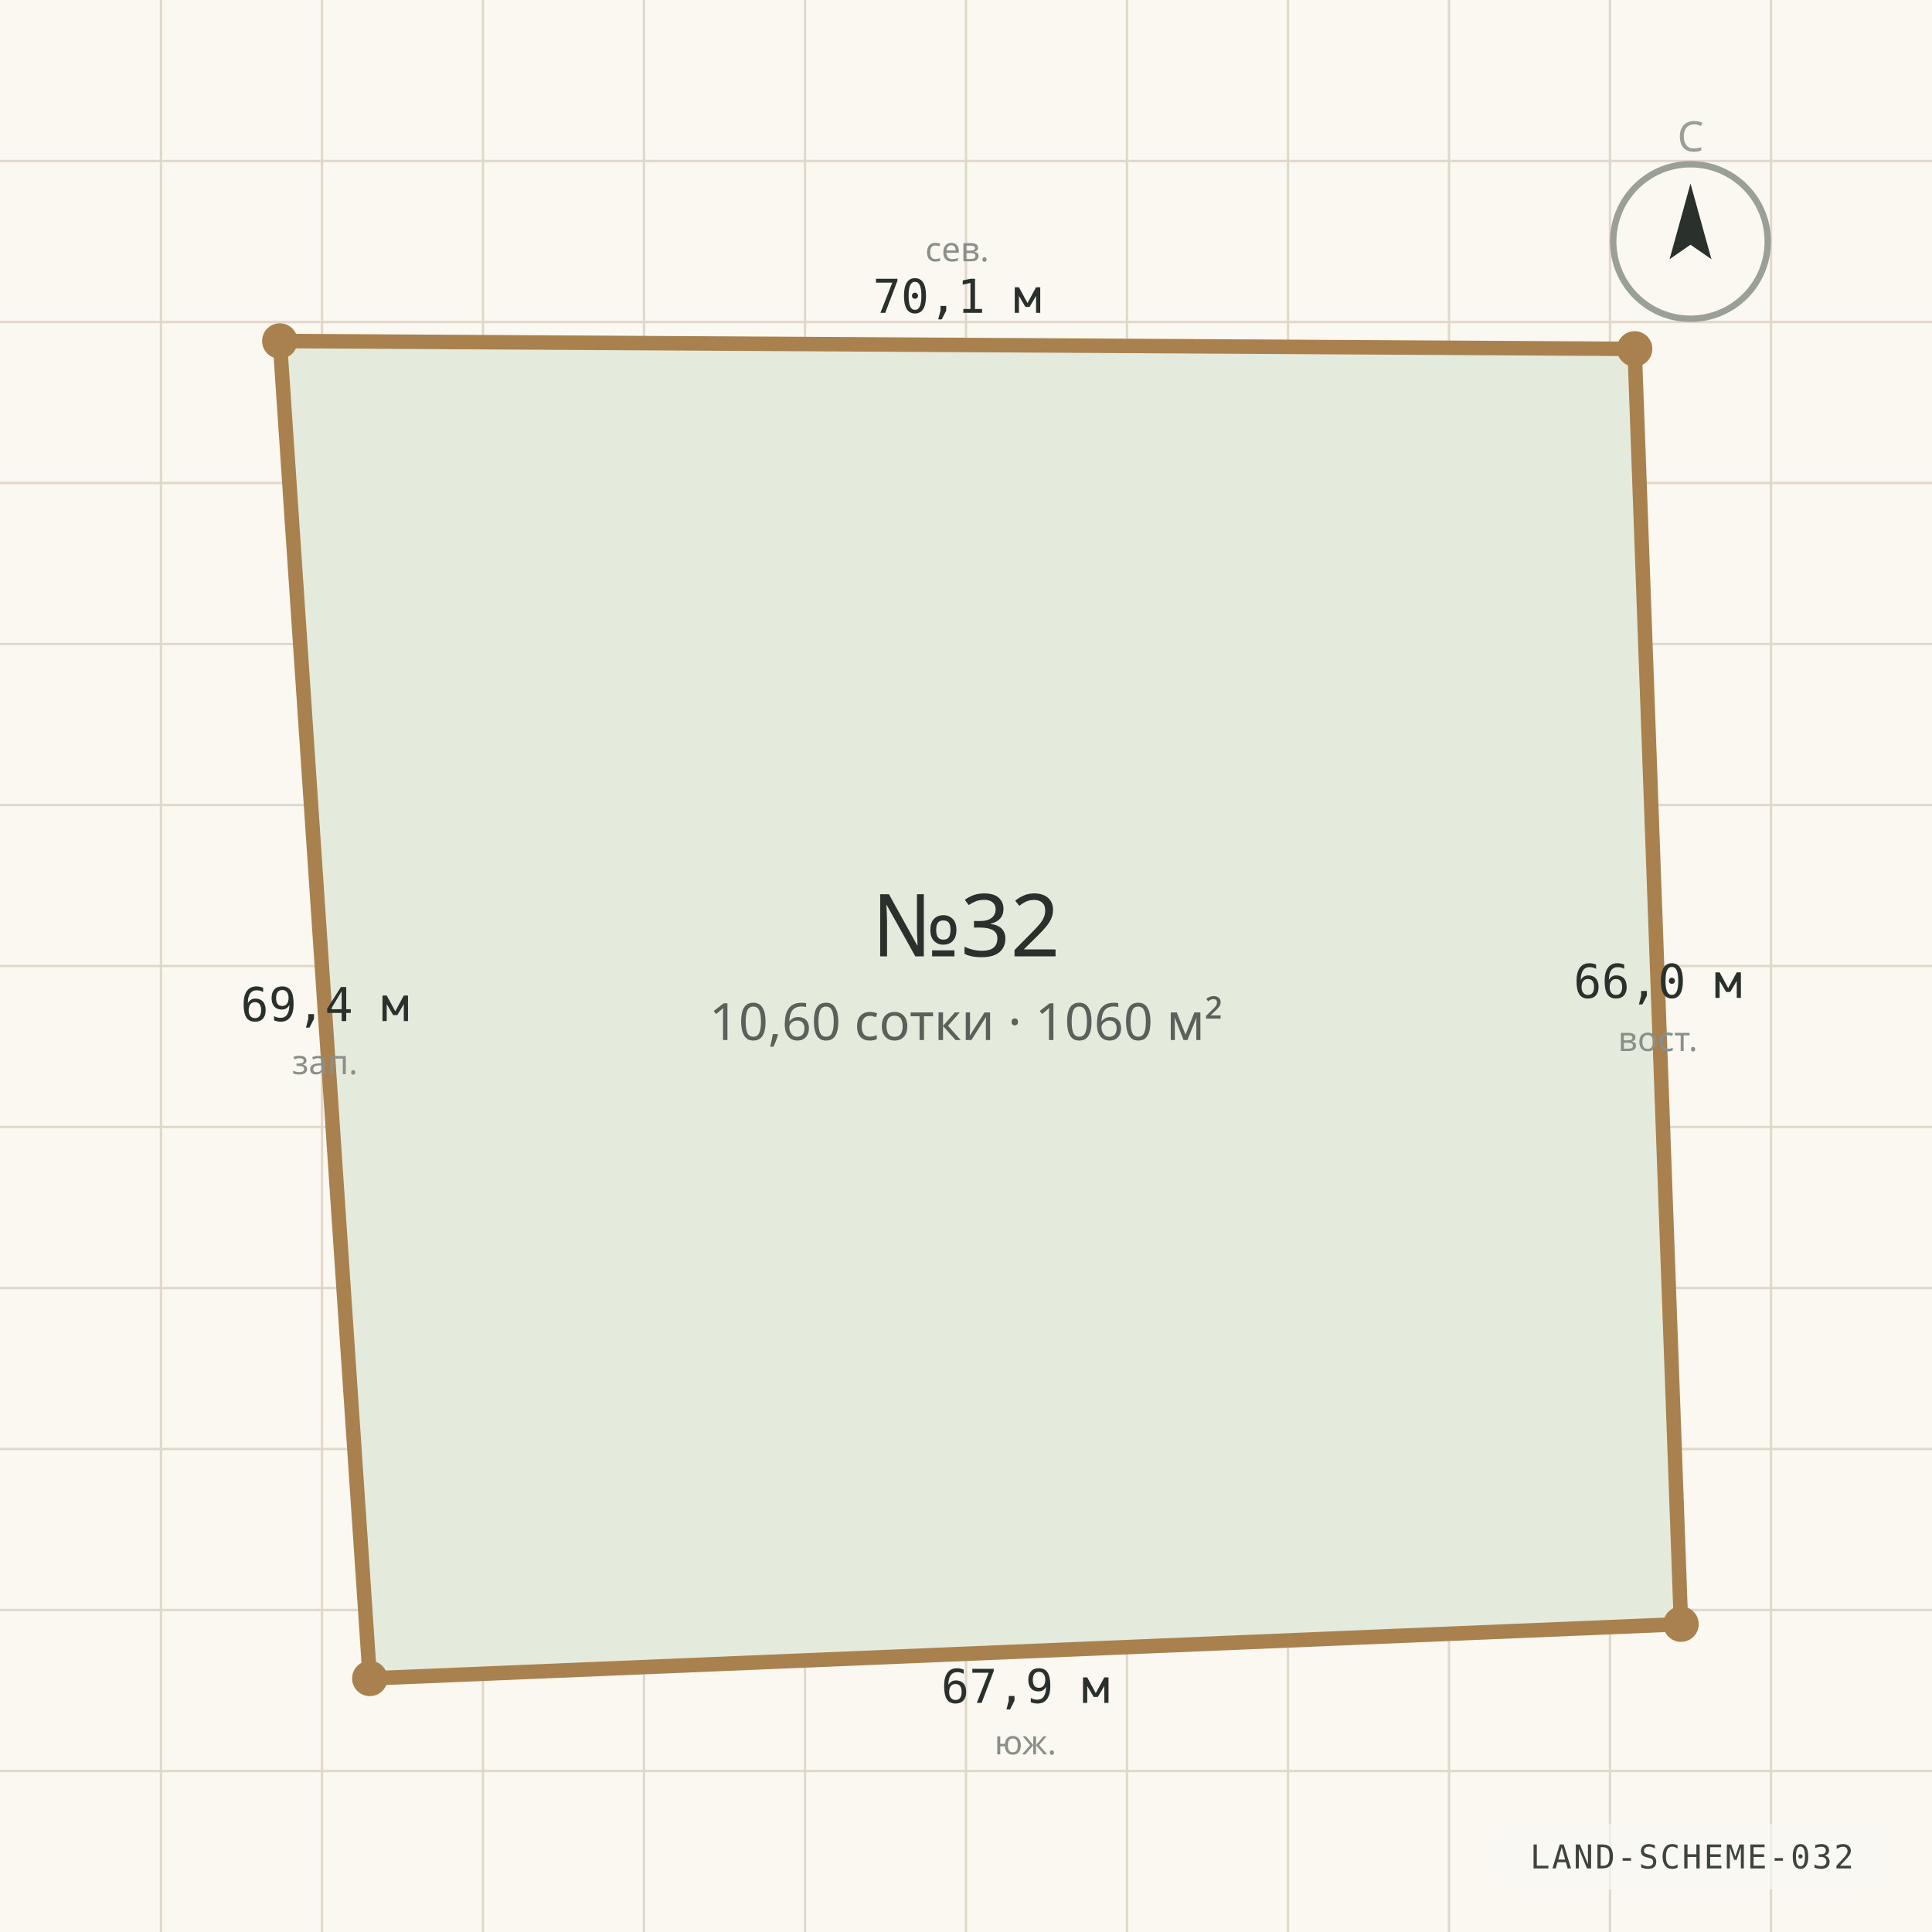
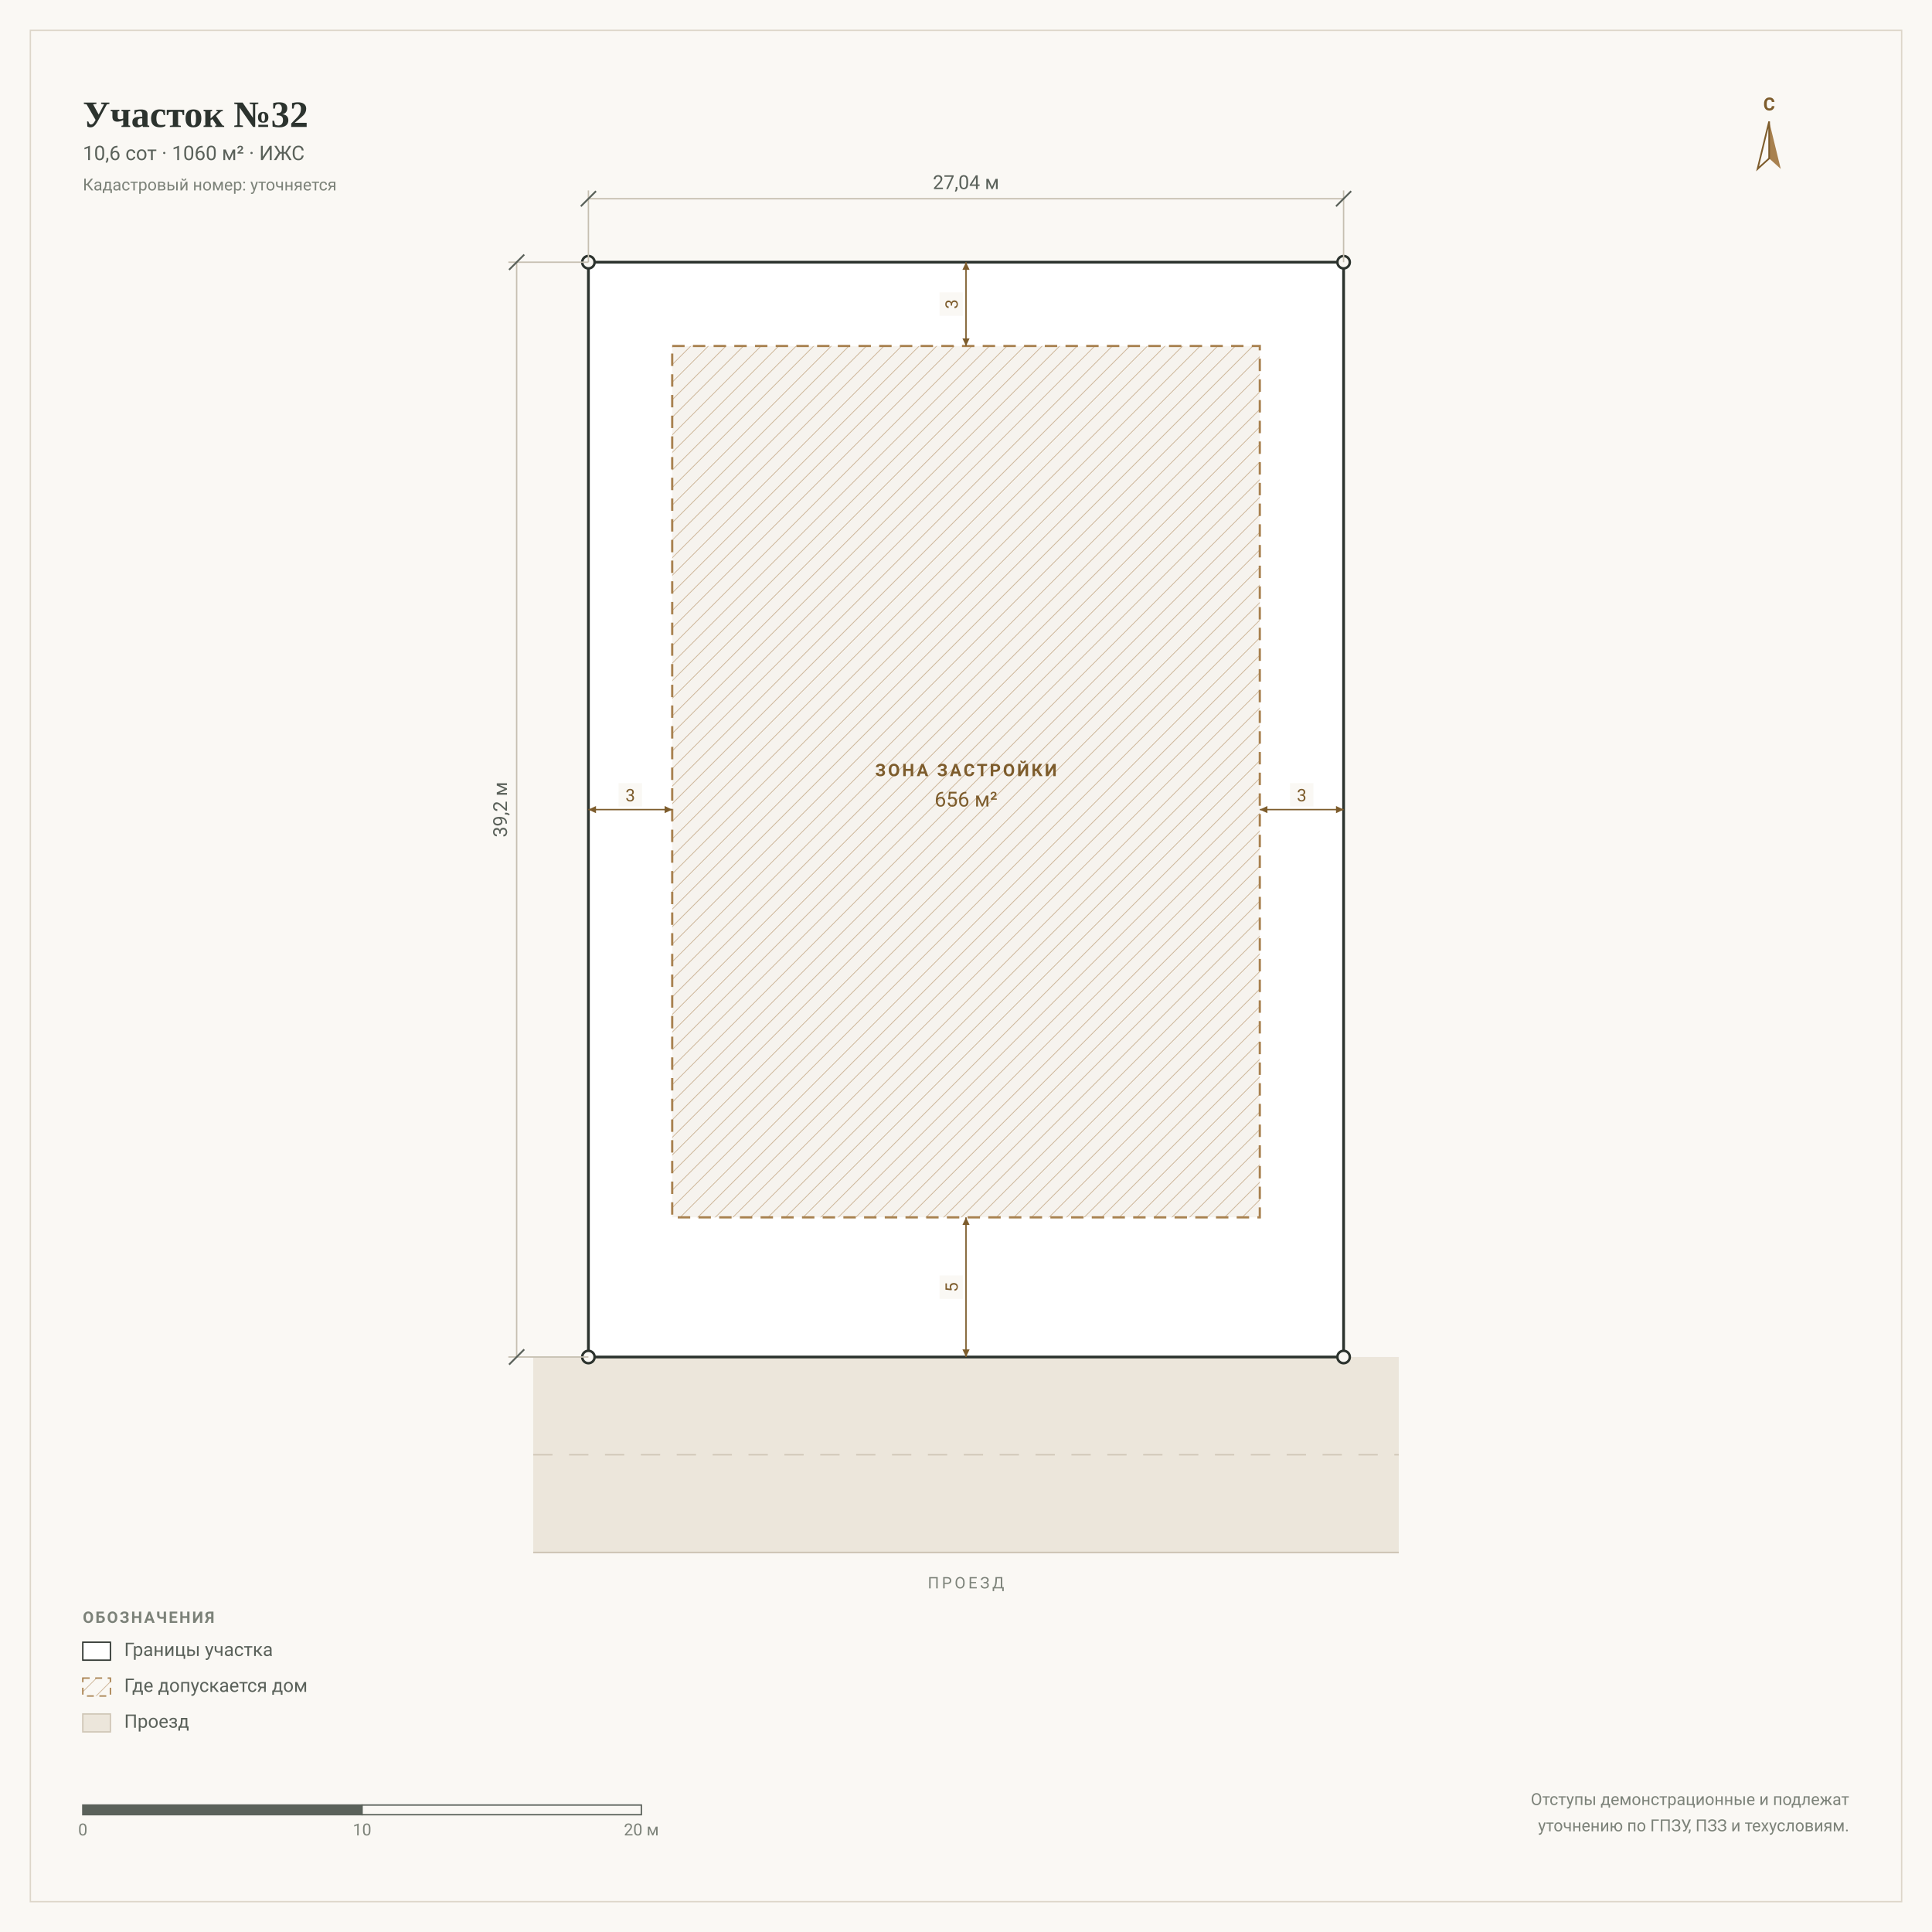
- <svg xmlns="http://www.w3.org/2000/svg" viewBox="0 0 1200 1200" width="1200" height="1200" role="img" aria-label="Схема границ участка №32" preserveAspectRatio="xMidYMid slice">
-   <rect width="1200" height="1200" fill="#FBF8F2" />
-   <g stroke="#E0D9CB" stroke-width="1.5">
-     <line x1="0" y1="100.0" x2="1200" y2="100.0" />
-     <line x1="100.0" y1="0" x2="100.0" y2="1200" />
-     <line x1="0" y1="200.0" x2="1200" y2="200.0" />
-     <line x1="200.0" y1="0" x2="200.0" y2="1200" />
-     <line x1="0" y1="300.0" x2="1200" y2="300.0" />
-     <line x1="300.0" y1="0" x2="300.0" y2="1200" />
-     <line x1="0" y1="400.0" x2="1200" y2="400.0" />
-     <line x1="400.0" y1="0" x2="400.0" y2="1200" />
-     <line x1="0" y1="500.0" x2="1200" y2="500.0" />
-     <line x1="500.0" y1="0" x2="500.0" y2="1200" />
-     <line x1="0" y1="600.0" x2="1200" y2="600.0" />
-     <line x1="600.0" y1="0" x2="600.0" y2="1200" />
-     <line x1="0" y1="700.0" x2="1200" y2="700.0" />
-     <line x1="700.0" y1="0" x2="700.0" y2="1200" />
-     <line x1="0" y1="800.0" x2="1200" y2="800.0" />
-     <line x1="800.0" y1="0" x2="800.0" y2="1200" />
-     <line x1="0" y1="900.0" x2="1200" y2="900.0" />
-     <line x1="900.0" y1="0" x2="900.0" y2="1200" />
-     <line x1="0" y1="1000.0" x2="1200" y2="1000.0" />
-     <line x1="1000.0" y1="0" x2="1000.0" y2="1200" />
-     <line x1="0" y1="1100.0" x2="1200" y2="1100.0" />
-     <line x1="1100.0" y1="0" x2="1100.0" y2="1200" />
+ <svg xmlns="http://www.w3.org/2000/svg" viewBox="0 0 1400 1400" width="1400" height="1400" role="img" aria-label="Схема участка №32: границы, отступы и зона застройки" font-family="'TT Commons Pro',-apple-system,BlinkMacSystemFont,'Segoe UI',Roboto,'Helvetica Neue',Arial,sans-serif">
+   <defs>
+     <pattern id="h-build" patternUnits="userSpaceOnUse" width="9" height="9" patternTransform="rotate(45)">
+       <line x1="0" y1="0" x2="0" y2="9" stroke="#a8814f" stroke-width="1.1" opacity=".5" />
+     </pattern>
+     <pattern id="h-sold" patternUnits="userSpaceOnUse" width="7" height="7" patternTransform="rotate(45)">
+       <line x1="0" y1="0" x2="0" y2="7" stroke="#7c8279" stroke-width="1" opacity=".45" />
+     </pattern>
+     <pattern id="h-forest" patternUnits="userSpaceOnUse" width="14" height="14">
+       <circle cx="4" cy="4" r="1.5" fill="#9fb188" opacity=".55" />
+       <circle cx="11" cy="10" r="1.1" fill="#9fb188" opacity=".4" />
+     </pattern>
+     <pattern id="h-water" patternUnits="userSpaceOnUse" width="26" height="12">
+       <path d="M0 6q6.5 -3 13 0t13 0" fill="none" stroke="#7d939b" stroke-width="1" opacity=".35" />
+     </pattern>
+   </defs>
+   <rect width="1400" height="1400" fill="#faf8f4" />
+   <rect x="386.381" y="983.333" width="627.238" height="141.667" fill="#ece6db" />
+   <line x1="386.381" y1="1125" x2="1013.619" y2="1125" stroke="#cfc6b6" stroke-width="1.2" />
+   <line x1="386.381" y1="1054.167" x2="1013.619" y2="1054.167" stroke="#cfc6b6" stroke-width="1" stroke-dasharray="14 12" />
+   <text x="700" y="1151" font-size="11.5" fill="#7c8279" text-anchor="middle" font-weight="400" letter-spacing="2">ПРОЕЗД</text>
+   <rect x="426.381" y="190" width="547.238" height="793.333" fill="#ffffff" stroke="#2c332e" stroke-width="2" />
+   <rect x="487.095" y="250.714" width="425.81" height="631.429" fill="#a8814f" opacity=".10" />
+   <rect x="487.095" y="250.714" width="425.81" height="631.429" fill="url(#h-build)" />
+   <rect x="487.095" y="250.714" width="425.81" height="631.429" fill="none" stroke="#a8814f" stroke-width="1.6" stroke-dasharray="9 6" />
+   <circle cx="426.381" cy="190" r="4.5" fill="#faf8f4" stroke="#2c332e" stroke-width="1.8" />
+   <circle cx="973.619" cy="190" r="4.5" fill="#faf8f4" stroke="#2c332e" stroke-width="1.8" />
+   <circle cx="426.381" cy="983.333" r="4.5" fill="#faf8f4" stroke="#2c332e" stroke-width="1.8" />
+   <circle cx="973.619" cy="983.333" r="4.5" fill="#faf8f4" stroke="#2c332e" stroke-width="1.8" />
+   <line x1="426.381" y1="190" x2="426.381" y2="138" stroke="#c6bfb1" stroke-width="1" />
+   <line x1="973.619" y1="190" x2="973.619" y2="138" stroke="#c6bfb1" stroke-width="1" />
+   <line x1="426.381" y1="144" x2="973.619" y2="144" stroke="#c6bfb1" stroke-width="1" />
+   <line x1="420.881" y1="149.5" x2="431.881" y2="138.5" stroke="#5a615a" stroke-width="1.3" />
+   <line x1="968.119" y1="149.5" x2="979.119" y2="138.5" stroke="#5a615a" stroke-width="1.3" />
+   <rect x="667.56" y="122.258" width="64.88" height="18.9" fill="#faf8f4" />
+   <text x="700" y="137" font-size="14" fill="#5a615a" text-anchor="middle" font-weight="400">27,04 м</text>
+   <line x1="426.381" y1="190" x2="368.381" y2="190" stroke="#c6bfb1" stroke-width="1" />
+   <line x1="426.381" y1="983.333" x2="368.381" y2="983.333" stroke="#c6bfb1" stroke-width="1" />
+   <line x1="374.381" y1="190" x2="374.381" y2="983.333" stroke="#c6bfb1" stroke-width="1" />
+   <line x1="368.881" y1="195.5" x2="379.881" y2="184.5" stroke="#5a615a" stroke-width="1.3" />
+   <line x1="368.881" y1="988.833" x2="379.881" y2="977.833" stroke="#5a615a" stroke-width="1.3" />
+   <g transform="translate(374.381,586.6667) rotate(-90)">
+     <rect x="-28.52" y="-21.742" width="57.04" height="18.9" fill="#faf8f4" />
+     <text x="0" y="-7" font-size="14" fill="#5a615a" text-anchor="middle" font-weight="400">39,2 м</text>
  </g>
-   <polygon points="173.8,211.8 1015.3,216.7 1044.1,1008.8 229.7,1042.5" fill="#E5EBDC" stroke="#A8814F" stroke-width="9" stroke-linejoin="round" />
-   <circle cx="173.8" cy="211.8" r="11" fill="#A8814F" />
-   <text x="594.5" y="194.3" text-anchor="middle" font-family="ui-monospace, Consolas, monospace" font-size="29" fill="#2A302C">70,1 м</text>
-   <text x="594.5" y="162.3" text-anchor="middle" font-family="'Segoe UI', system-ui, sans-serif" font-size="21" fill="#8A9088">сев.</text>
-   <circle cx="1015.3" cy="216.7" r="11" fill="#A8814F" />
-   <text x="1029.7" y="619.8" text-anchor="middle" font-family="ui-monospace, Consolas, monospace" font-size="29" fill="#2A302C">66,0 м</text>
-   <text x="1029.7" y="652.8" text-anchor="middle" font-family="'Segoe UI', system-ui, sans-serif" font-size="21" fill="#8A9088">вост.</text>
-   <circle cx="1044.1" cy="1008.8" r="11" fill="#A8814F" />
-   <text x="636.9" y="1057.7" text-anchor="middle" font-family="ui-monospace, Consolas, monospace" font-size="29" fill="#2A302C">67,9 м</text>
-   <text x="636.9" y="1089.7" text-anchor="middle" font-family="'Segoe UI', system-ui, sans-serif" font-size="21" fill="#8A9088">юж.</text>
-   <circle cx="229.7" cy="1042.5" r="11" fill="#A8814F" />
-   <text x="201.8" y="634.2" text-anchor="middle" font-family="ui-monospace, Consolas, monospace" font-size="29" fill="#2A302C">69,4 м</text>
-   <text x="201.8" y="667.2" text-anchor="middle" font-family="'Segoe UI', system-ui, sans-serif" font-size="21" fill="#8A9088">зап.</text>
-   <text x="600" y="594" text-anchor="middle" font-family="'Segoe UI', system-ui, sans-serif" font-size="54" fill="#2A302C">№32</text>
-   <text x="600" y="646" text-anchor="middle" font-family="'Segoe UI', system-ui, sans-serif" font-size="32" fill="#5A615A">10,60 сотки · 1060 м²</text>
-   <g transform="translate(1050 150)">
-     <circle r="48" fill="none" stroke="#9AA096" stroke-width="4" />
-     <path d="M 0 -36 L 13 11 L 0 2 L -13 11 Z" fill="#2A302C" />
-     <text y="-56" text-anchor="middle" font-family="'Segoe UI', system-ui, sans-serif" font-size="26" fill="#9AA096">С</text>
+   <line x1="426.381" y1="586.667" x2="487.095" y2="586.667" stroke="#7d5c2c" stroke-width="1" />
+   <path d="M426.381 586.667 l5.5 -2.6 l0 5.2 Z" fill="#7d5c2c" />
+   <path d="M487.095 586.667 l-5.5 -2.6 l0 5.2 Z" fill="#7d5c2c" />
+   <rect x="448.238" y="567.504" width="17" height="16.875" fill="#faf8f4" />
+   <text x="456.738" y="580.667" font-size="12.5" fill="#7d5c2c" text-anchor="middle" font-weight="400">3</text>
+   <line x1="912.905" y1="586.667" x2="973.619" y2="586.667" stroke="#7d5c2c" stroke-width="1" />
+   <path d="M912.905 586.667 l5.5 -2.6 l0 5.2 Z" fill="#7d5c2c" />
+   <path d="M973.619 586.667 l-5.5 -2.6 l0 5.2 Z" fill="#7d5c2c" />
+   <rect x="934.762" y="567.504" width="17" height="16.875" fill="#faf8f4" />
+   <text x="943.262" y="580.667" font-size="12.5" fill="#7d5c2c" text-anchor="middle" font-weight="400">3</text>
+   <line x1="700" y1="190" x2="700" y2="250.714" stroke="#7d5c2c" stroke-width="1" />
+   <path d="M700 190 l-2.6 5.5 l5.2 0 Z" fill="#7d5c2c" />
+   <path d="M700 250.714 l-2.6 -5.5 l5.2 0 Z" fill="#7d5c2c" />
+   <g transform="translate(700,220.3571) rotate(-90)">
+     <rect x="-8.5" y="-19.163" width="17" height="16.875" fill="#faf8f4" />
+     <text x="0" y="-6" font-size="12.5" fill="#7d5c2c" text-anchor="middle" font-weight="400">3</text>
  </g>
-   <g font-family="ui-monospace, 'Cascadia Mono', Consolas, monospace" opacity="0.9">
-     <rect x="928.2" y="1132.8" width="245.4" height="40.8" rx="20.4" fill="rgba(250,248,244,0.72)" />
-     <text x="1050.9" y="1160.5" text-anchor="middle" fill="#2A302C" font-size="20.4" letter-spacing="1.2">LAND-SCHEME-032</text>
+   <line x1="700" y1="882.143" x2="700" y2="983.333" stroke="#7d5c2c" stroke-width="1" />
+   <path d="M700 882.143 l-2.6 5.5 l5.2 0 Z" fill="#7d5c2c" />
+   <path d="M700 983.333 l-2.6 -5.5 l5.2 0 Z" fill="#7d5c2c" />
+   <g transform="translate(700,932.7381) rotate(-90)">
+     <rect x="-8.5" y="-19.163" width="17" height="16.875" fill="#faf8f4" />
+     <text x="0" y="-6" font-size="12.5" fill="#7d5c2c" text-anchor="middle" font-weight="400">5</text>
  </g>
+   <text x="700" y="562.429" font-size="12.5" fill="#7d5c2c" text-anchor="middle" font-weight="700" letter-spacing="1.6">ЗОНА ЗАСТРОЙКИ</text>
+   <text x="700" y="584.429" font-size="15" fill="#7d5c2c" text-anchor="middle" font-weight="400">656 м²</text>
+   <rect x="22" y="22" width="1356" height="1356" fill="none" stroke="#ddd6c9" stroke-width="1" />
+   <text x="60" y="92" font-size="27" fill="#2c332e" text-anchor="start" font-weight="600" font-family="'TT Ramillas','Playfair Display',Georgia,'Times New Roman',serif">Участок №32</text>
+   <text x="60" y="116" font-size="14.5" fill="#5a615a" text-anchor="start" font-weight="400">10,6 сот · 1060 м² · ИЖС</text>
+   <text x="60" y="138" font-size="12" fill="#7c8279" text-anchor="start" font-weight="400">Кадастровый номер: уточняется</text>
+   <g transform="translate(1282,108)">
+     <path d="M0 -20 L8.4 14.4 L0 6.8 Z" fill="#a8814f" />
+     <path d="M0 -20 L-8.4 14.4 L0 6.8 Z" fill="none" stroke="#7d5c2c" stroke-width="1.2" />
+     <text x="0" y="-28" font-size="13" fill="#7d5c2c" text-anchor="middle" font-weight="700" letter-spacing="0.5">С</text>
+   </g>
+   <text x="60" y="1176" font-size="11.5" fill="#7c8279" text-anchor="start" font-weight="600" letter-spacing="1.2">ОБОЗНАЧЕНИЯ</text>
+   <rect x="60" y="1190" width="20" height="13" fill="#ffffff" stroke="#2c332e" stroke-width="1" />
+   <text x="90" y="1200" font-size="13.5" fill="#5a615a" text-anchor="start" font-weight="400">Границы участка</text>
+   <rect x="60" y="1216" width="20" height="13" fill="none" stroke="#a8814f" stroke-width="1" stroke-dasharray="5 4" />
+   <rect x="60" y="1216" width="20" height="13" fill="url(#h-build)" />
+   <text x="90" y="1226" font-size="13.5" fill="#5a615a" text-anchor="start" font-weight="400">Где допускается дом</text>
+   <rect x="60" y="1242" width="20" height="13" fill="#ece6db" stroke="#cfc6b6" stroke-width="1" />
+   <text x="90" y="1252" font-size="13.5" fill="#5a615a" text-anchor="start" font-weight="400">Проезд</text>
+   <rect x="60" y="1308" width="202.381" height="7" fill="#5a615a" stroke="#5a615a" stroke-width="1" />
+   <rect x="262.381" y="1308" width="202.381" height="7" fill="#faf8f4" stroke="#5a615a" stroke-width="1" />
+   <text x="60" y="1330" font-size="12" fill="#7c8279" text-anchor="middle" font-weight="400">0</text>
+   <text x="262.381" y="1330" font-size="12" fill="#7c8279" text-anchor="middle" font-weight="400">10</text>
+   <text x="464.762" y="1330" font-size="12" fill="#7c8279" text-anchor="middle" font-weight="400">20 м</text>
+   <text x="1340" y="1308" font-size="12" fill="#7c8279" text-anchor="end" font-weight="400">Отступы демонстрационные и подлежат</text>
+   <text x="1340" y="1327" font-size="12" fill="#7c8279" text-anchor="end" font-weight="400">уточнению по ГПЗУ, ПЗЗ и техусловиям.</text>
</svg>
